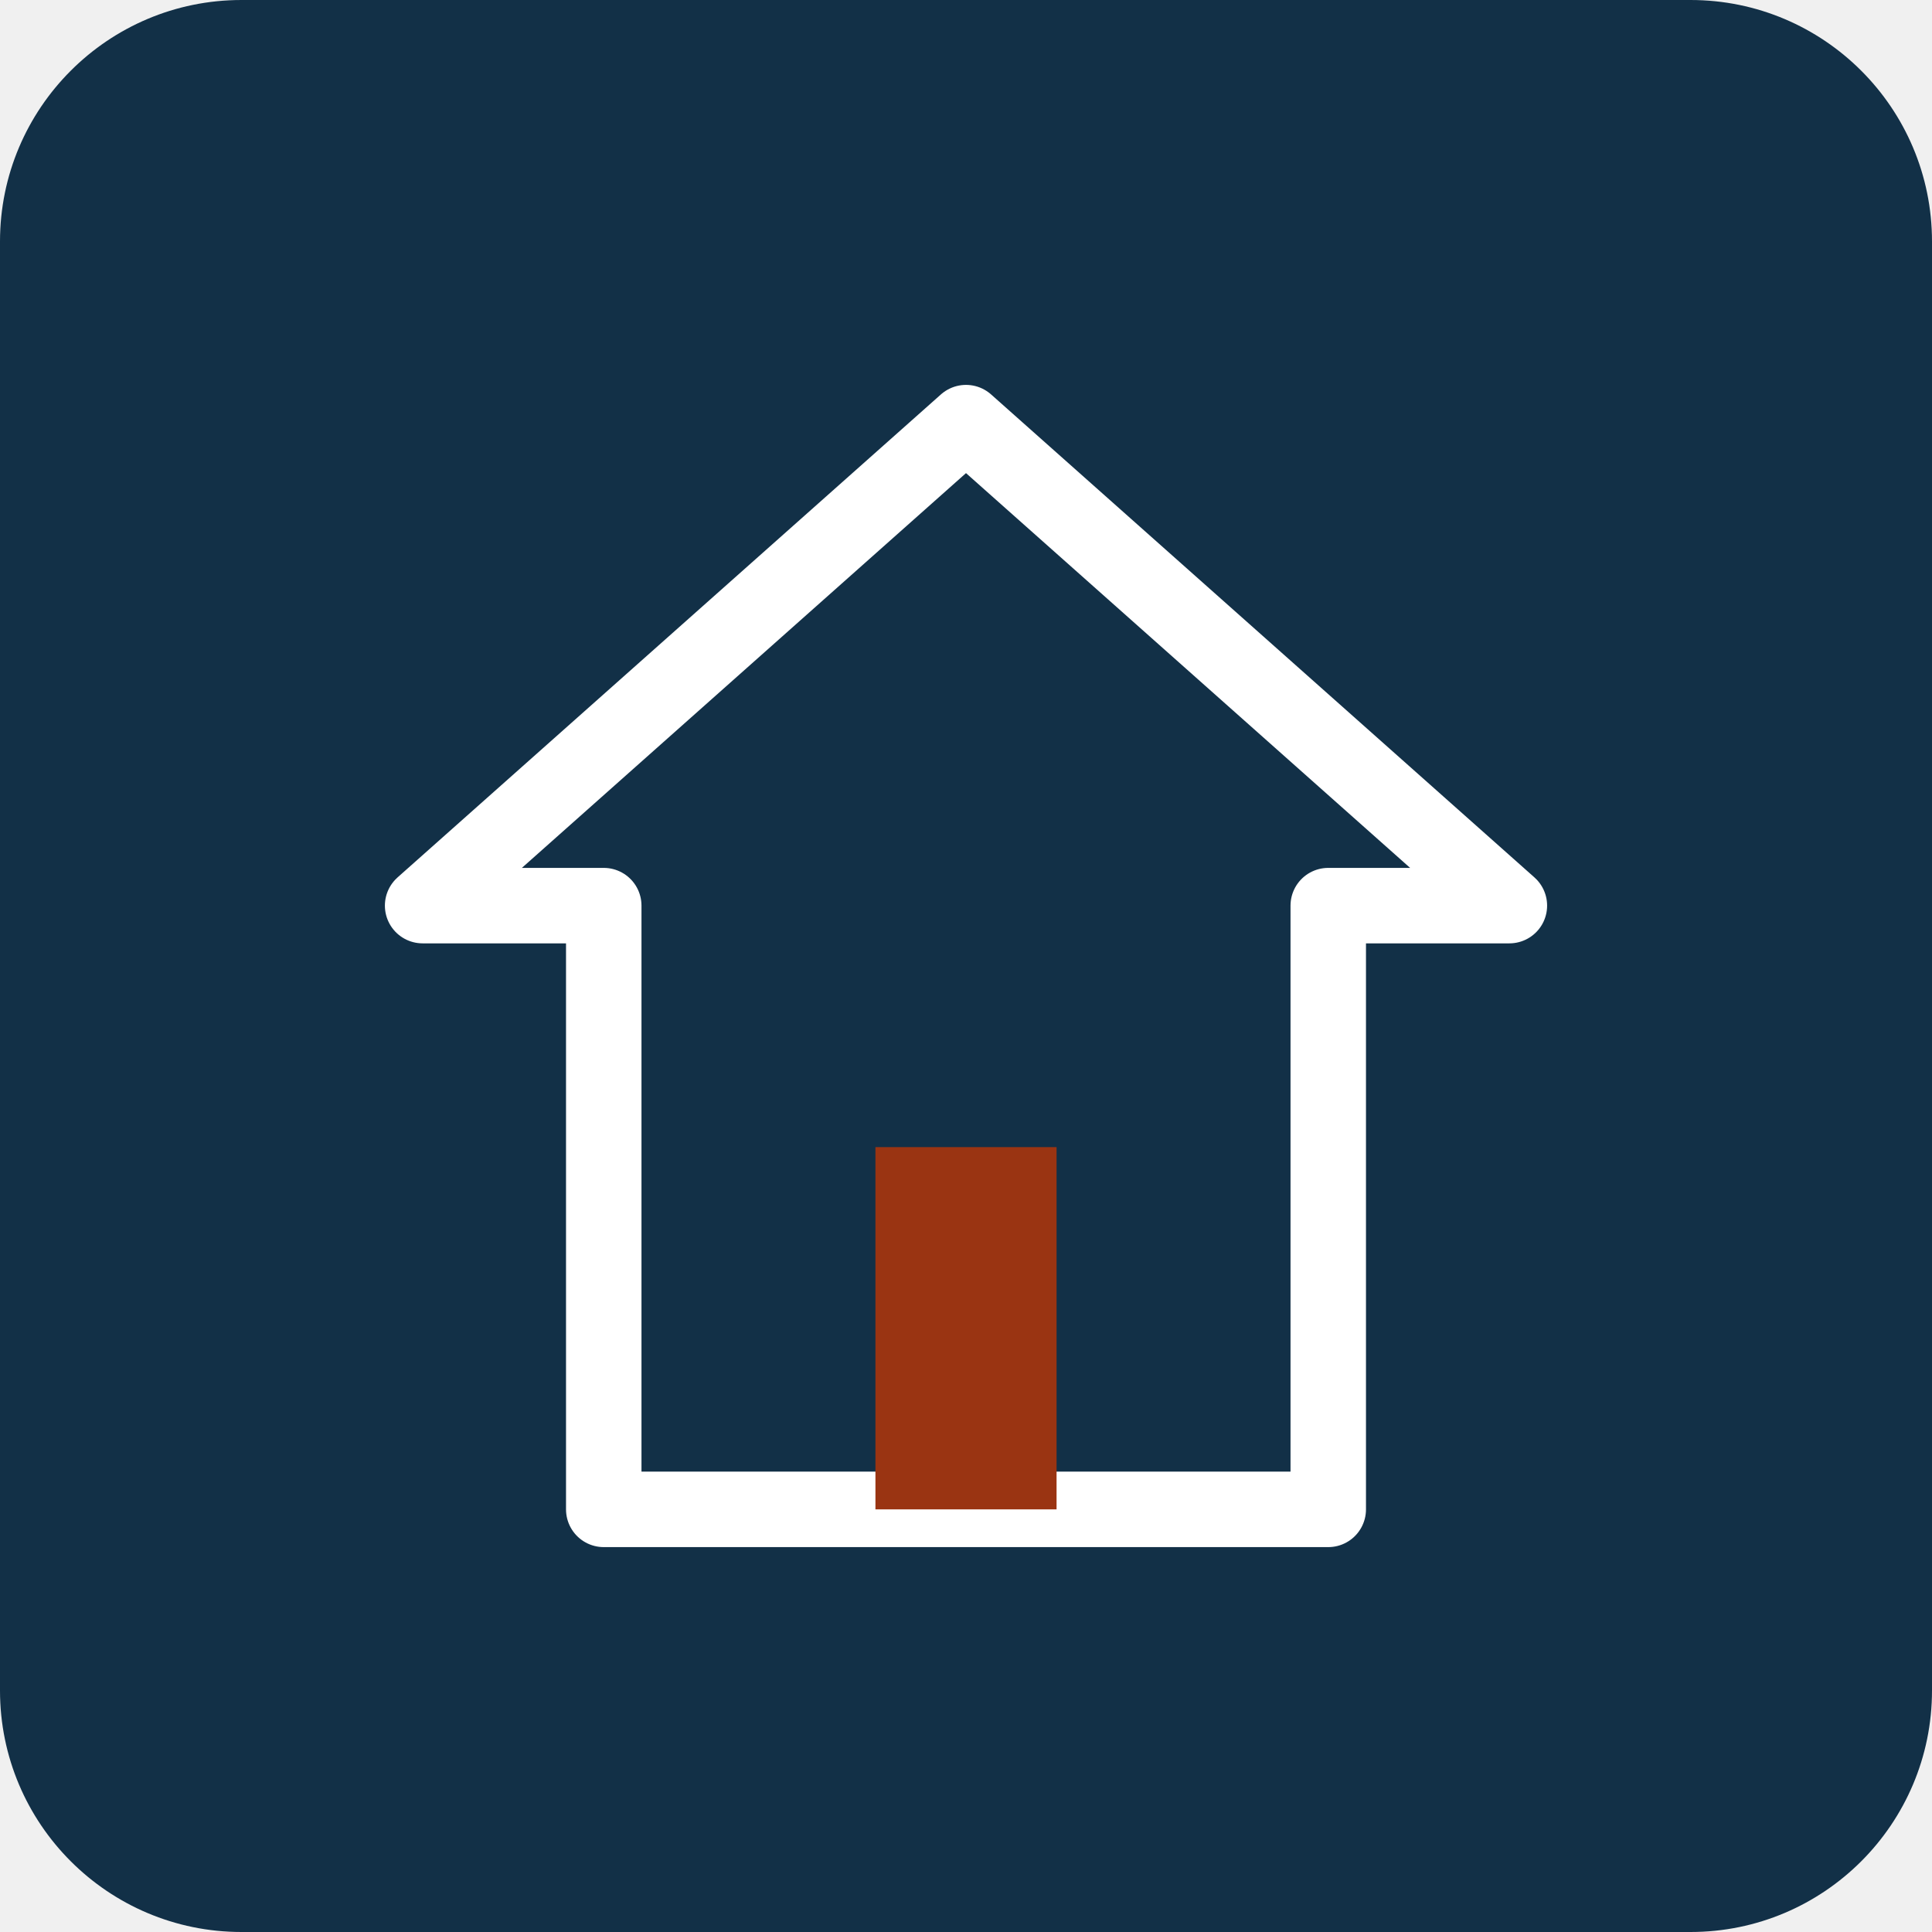
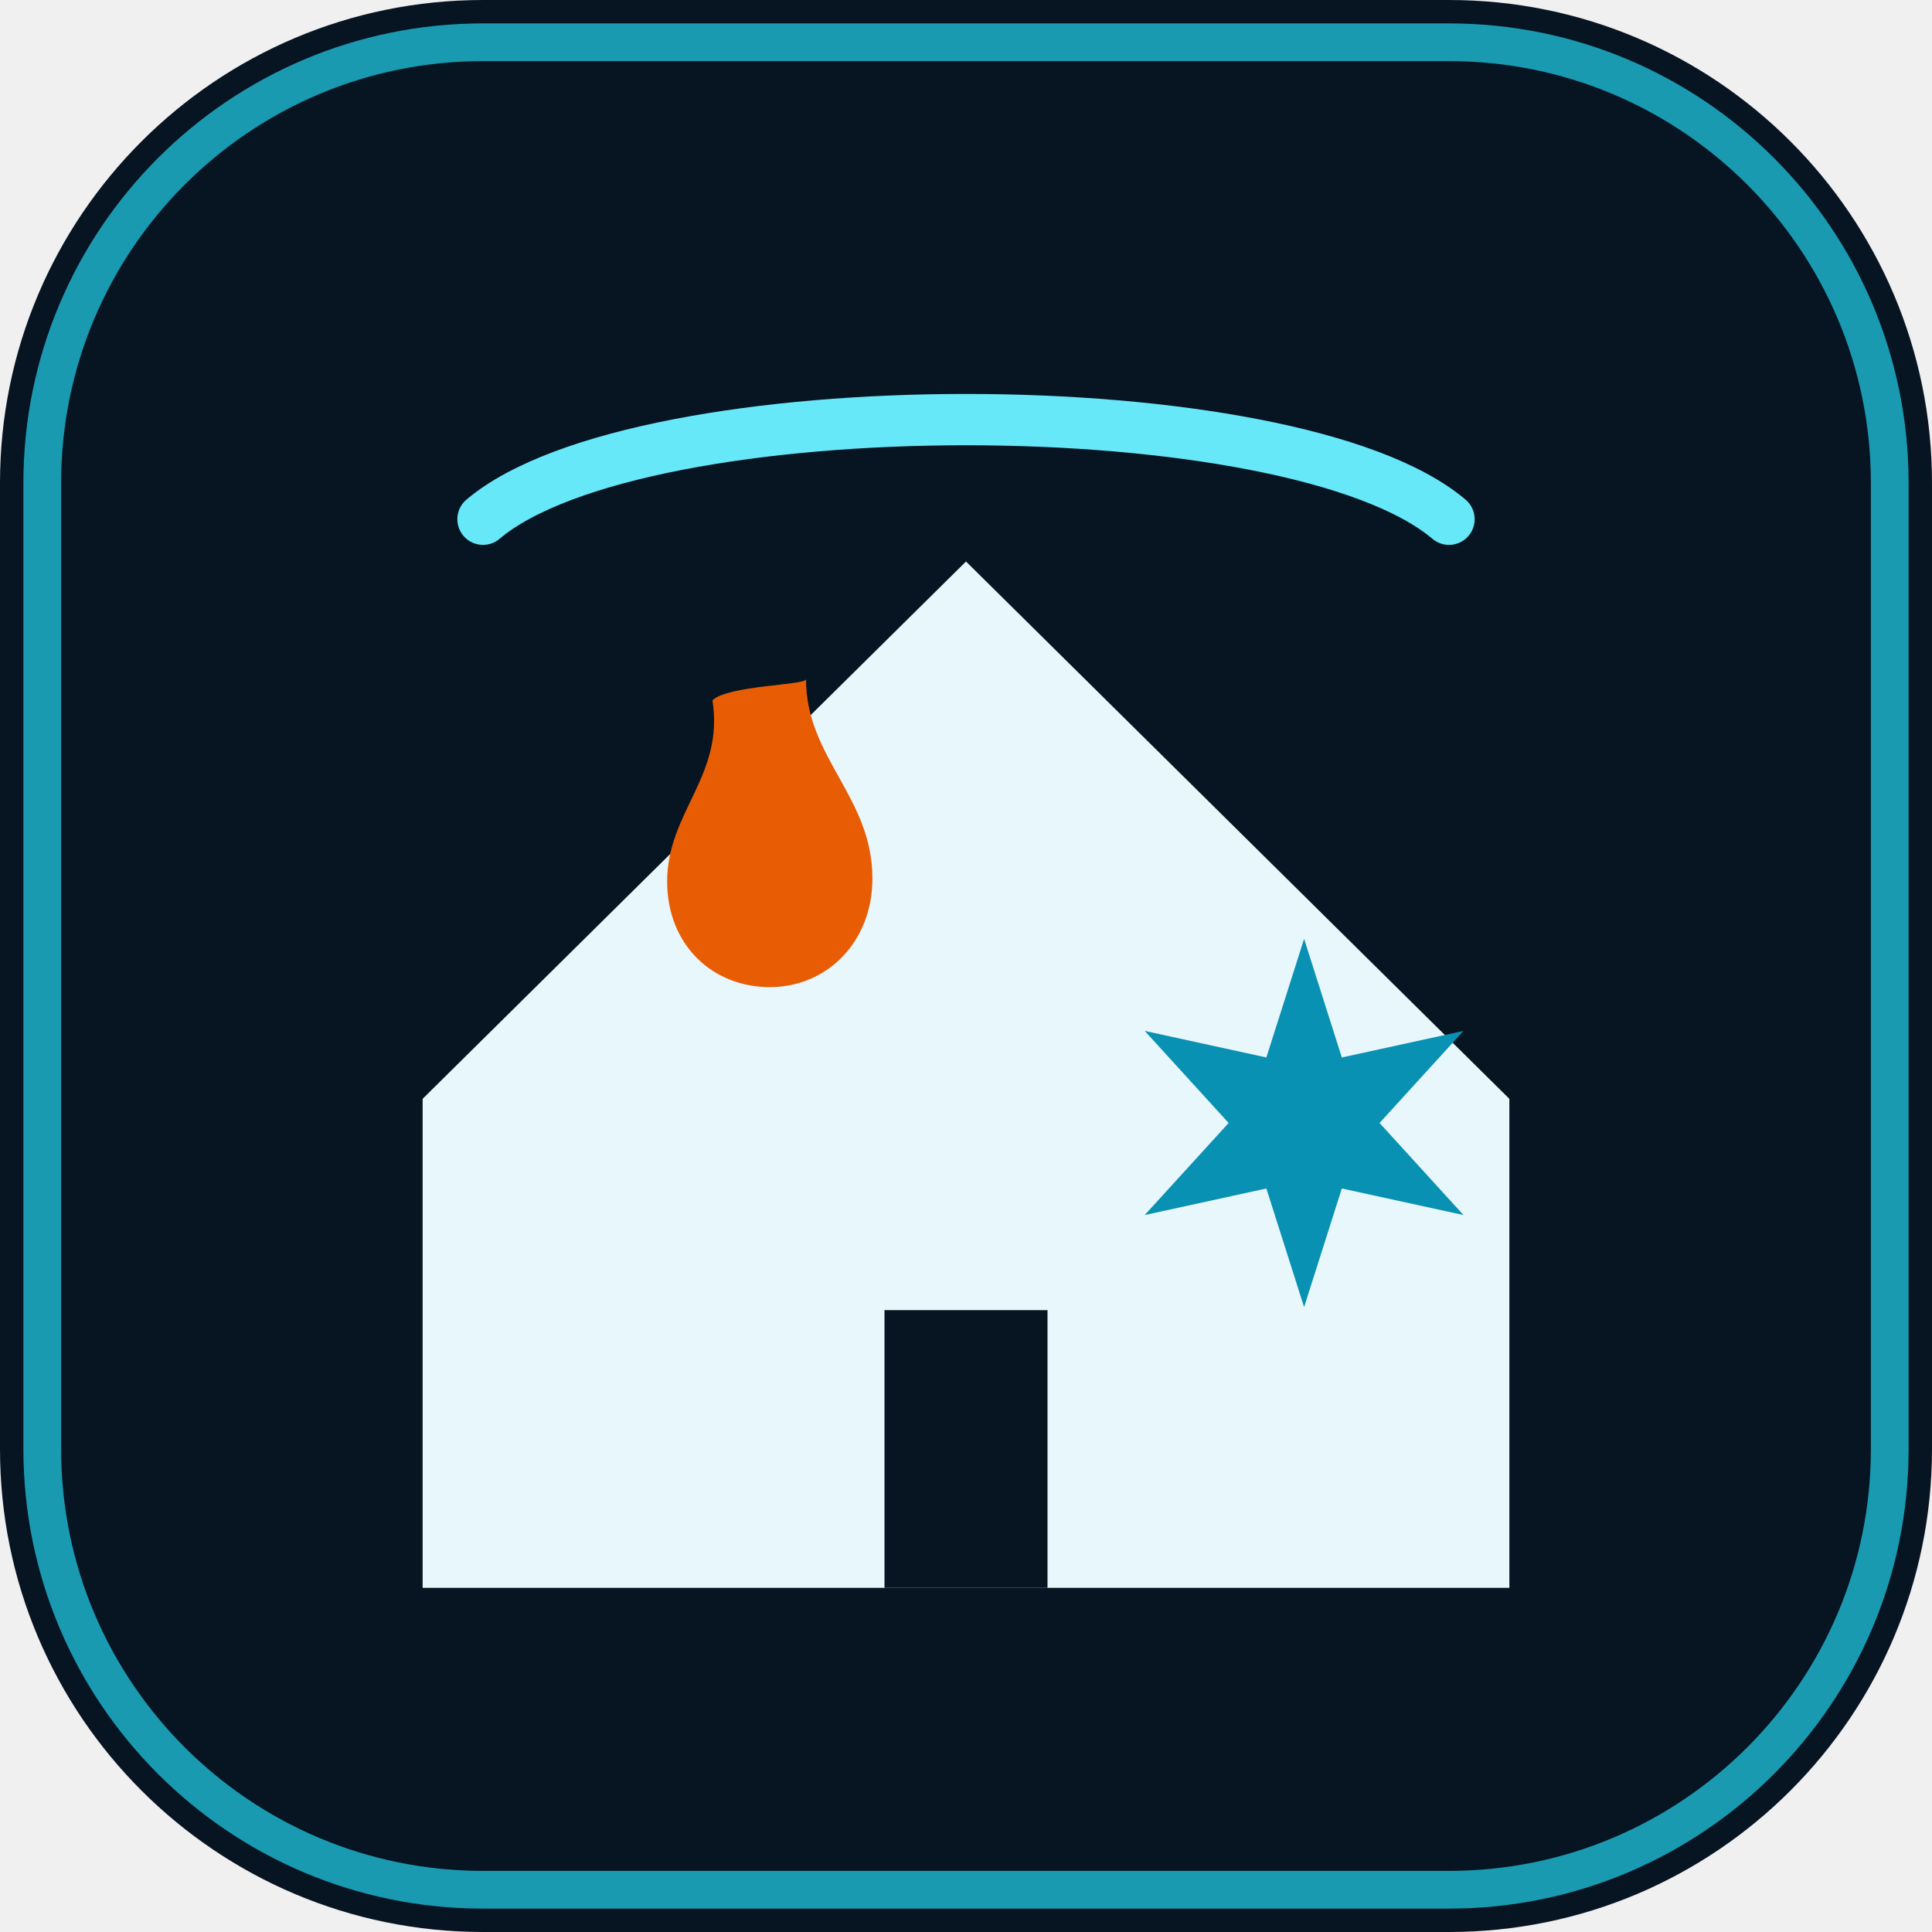
- <svg xmlns="http://www.w3.org/2000/svg" viewBox="0 0 64 64">
-   <rect width="64" height="64" rx="8" fill="#123047" />
-   <path d="M32 14 50 30h-6v20H20V30h-6Z" fill="none" stroke="#ffffff" stroke-width="2.5" stroke-linejoin="round" />
-   <rect x="29" y="38" width="6" height="12" fill="#9A3412" />
+ <svg xmlns="http://www.w3.org/2000/svg" viewBox="0 0 64 64" role="img" aria-label="Millrace Heating and Air">
+   <rect width="64" height="64" rx="16" fill="#071422" />
+   <rect x="1.4" y="1.4" width="61.2" height="61.2" rx="14.6" fill="none" stroke="#22D3EE" stroke-opacity="0.7" stroke-width="1.25" />
+   <path d="M16 17.2c5.2-4.4 26.8-4.4 32 0" fill="none" stroke="#67E8F9" stroke-width="1.7" stroke-linecap="round" />
+   <path d="M14 36.4 32 18.6 50 36.4V52.6H14Z" fill="#E8F7FB" />
+   <path d="M23.6 23.2c.4 2.5-1.5 3.7-1.5 6 0 2.1 1.5 3.5 3.4 3.5s3.4-1.5 3.4-3.6c0-2.7-2.2-4-2.2-6.6 0 .2-2.6.2-3.1.7Z" fill="#E85D04" />
+   <path d="M43.2,31.1L44.45,35.03L48.48,34.15L45.7,37.2L48.48,40.25L44.45,39.37L43.2,43.3L41.95,39.37L37.92,40.25L40.7,37.2L37.92,34.15L41.95,35.03Z" fill="#0891B2" />
+   <path d="M29.3 43.4h5.4v9.2h-5.4z" fill="#071422" />
</svg>
